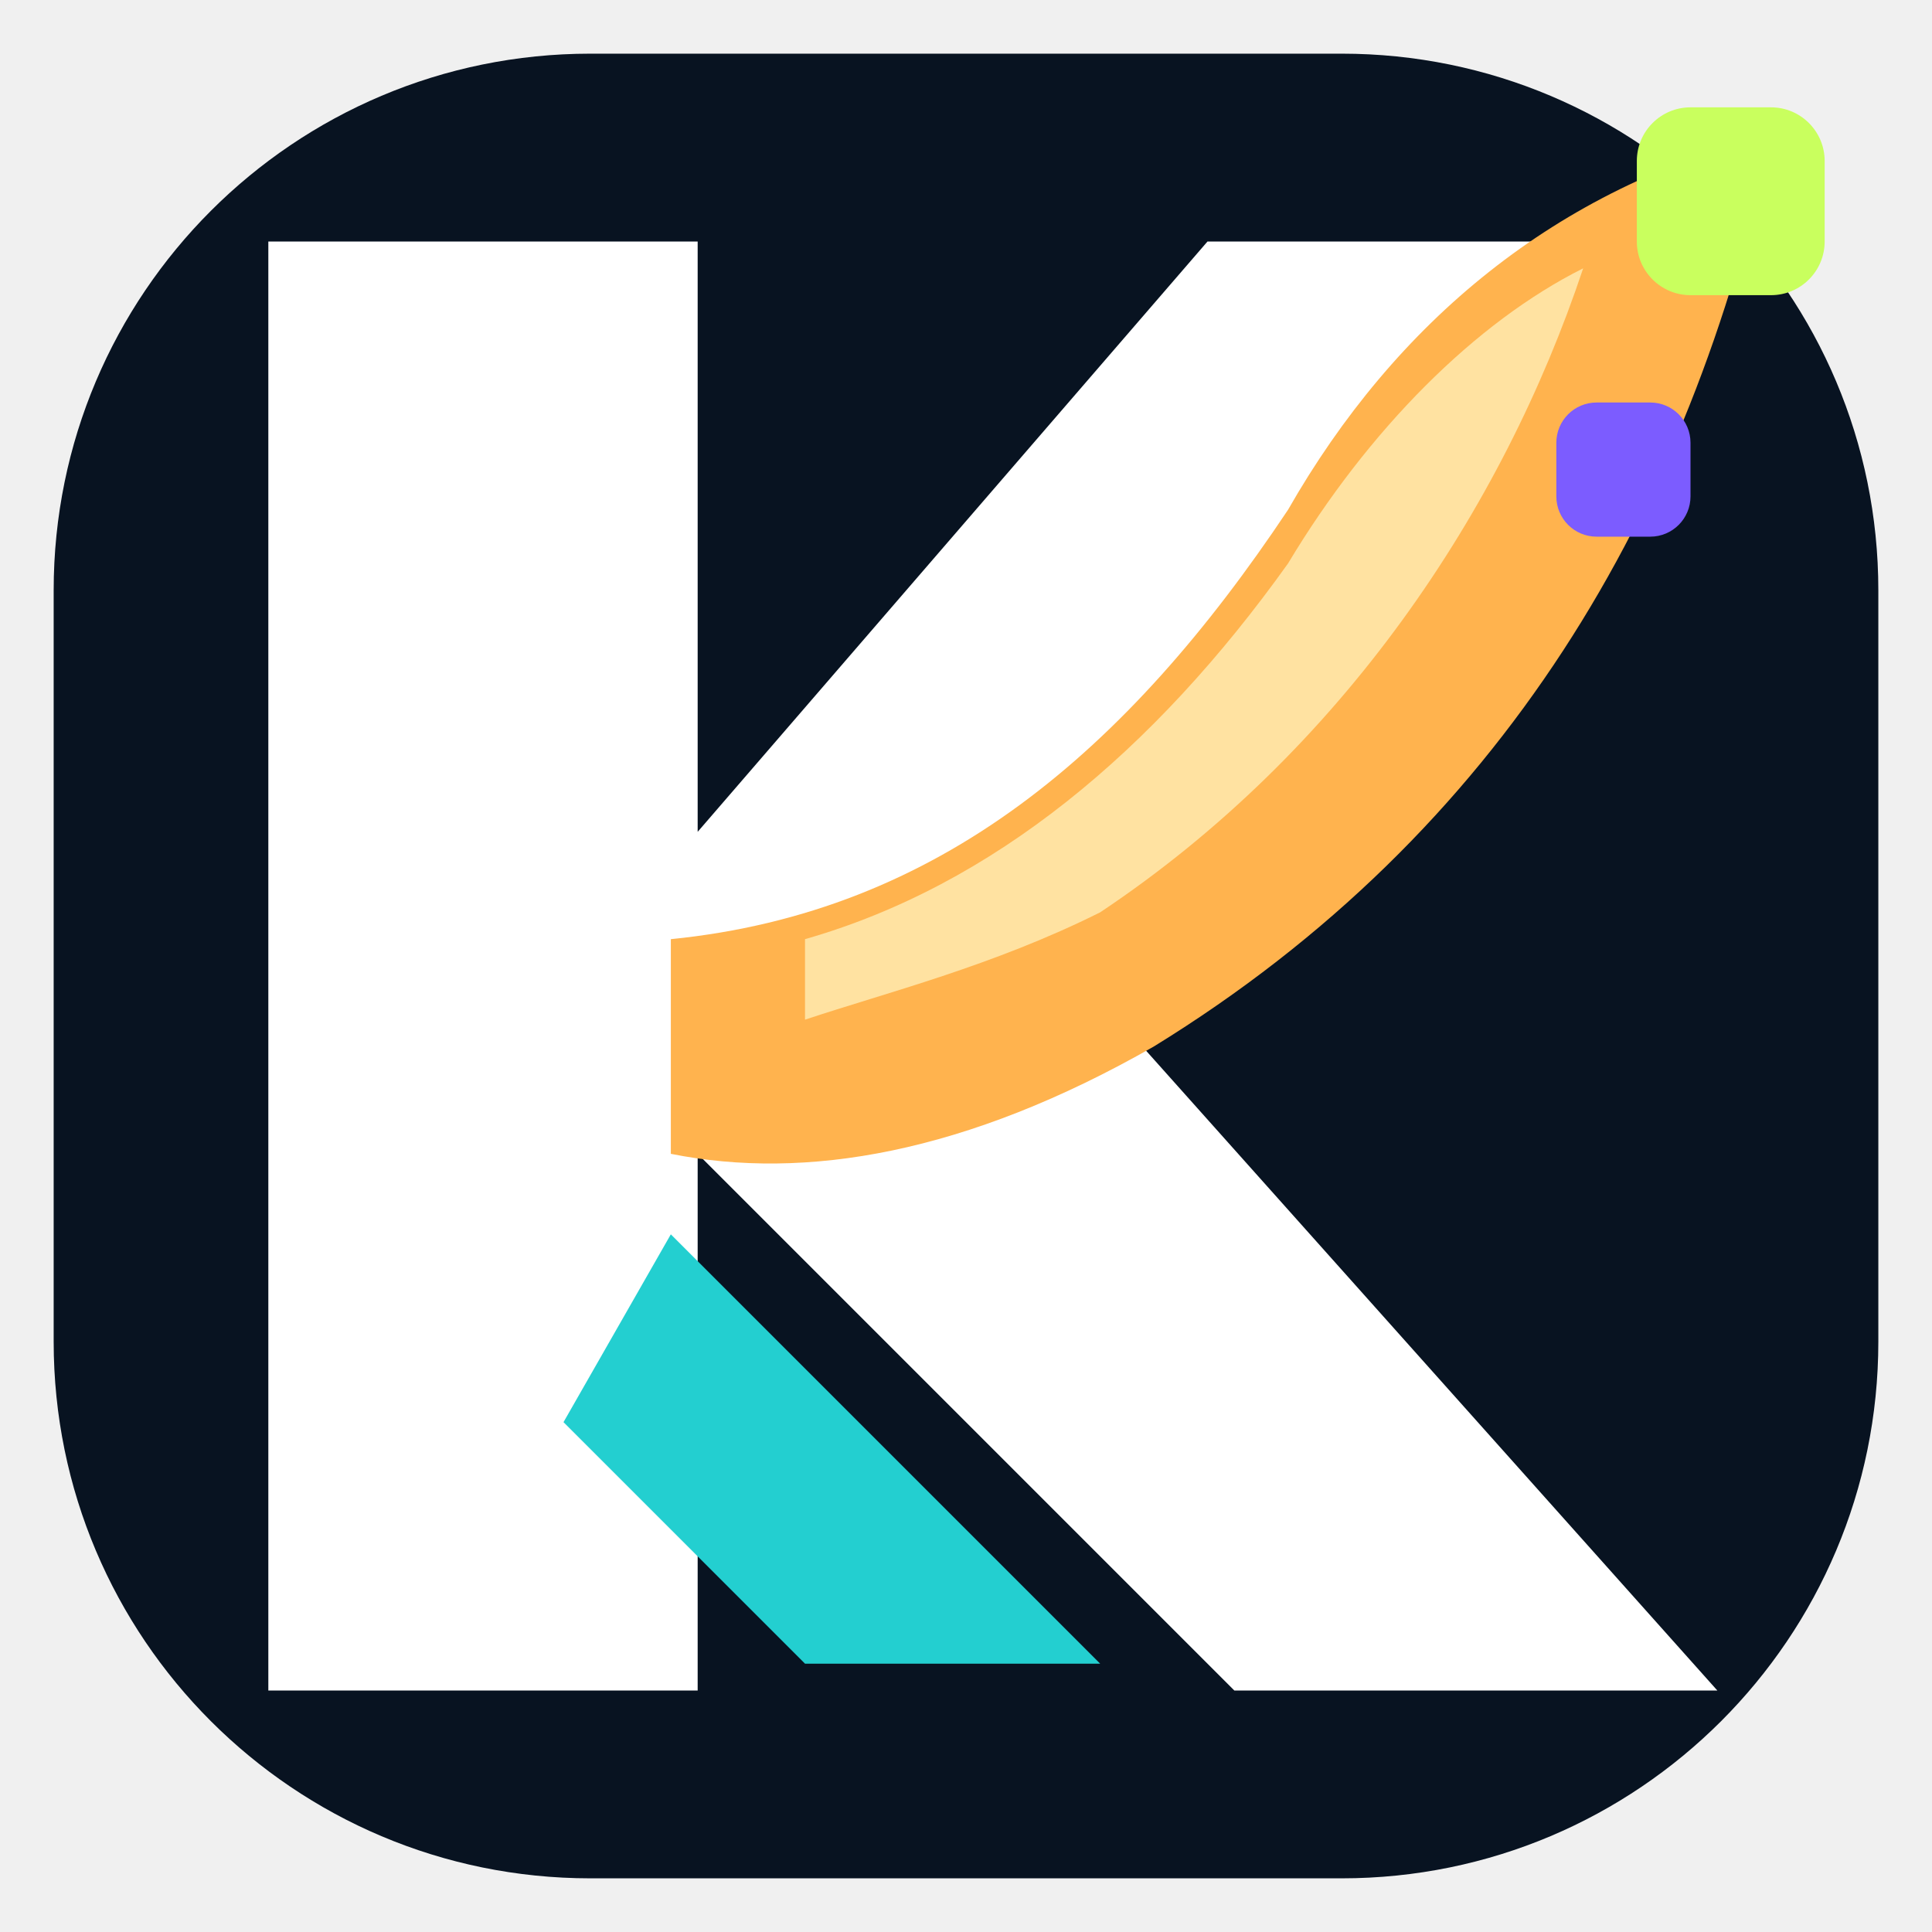
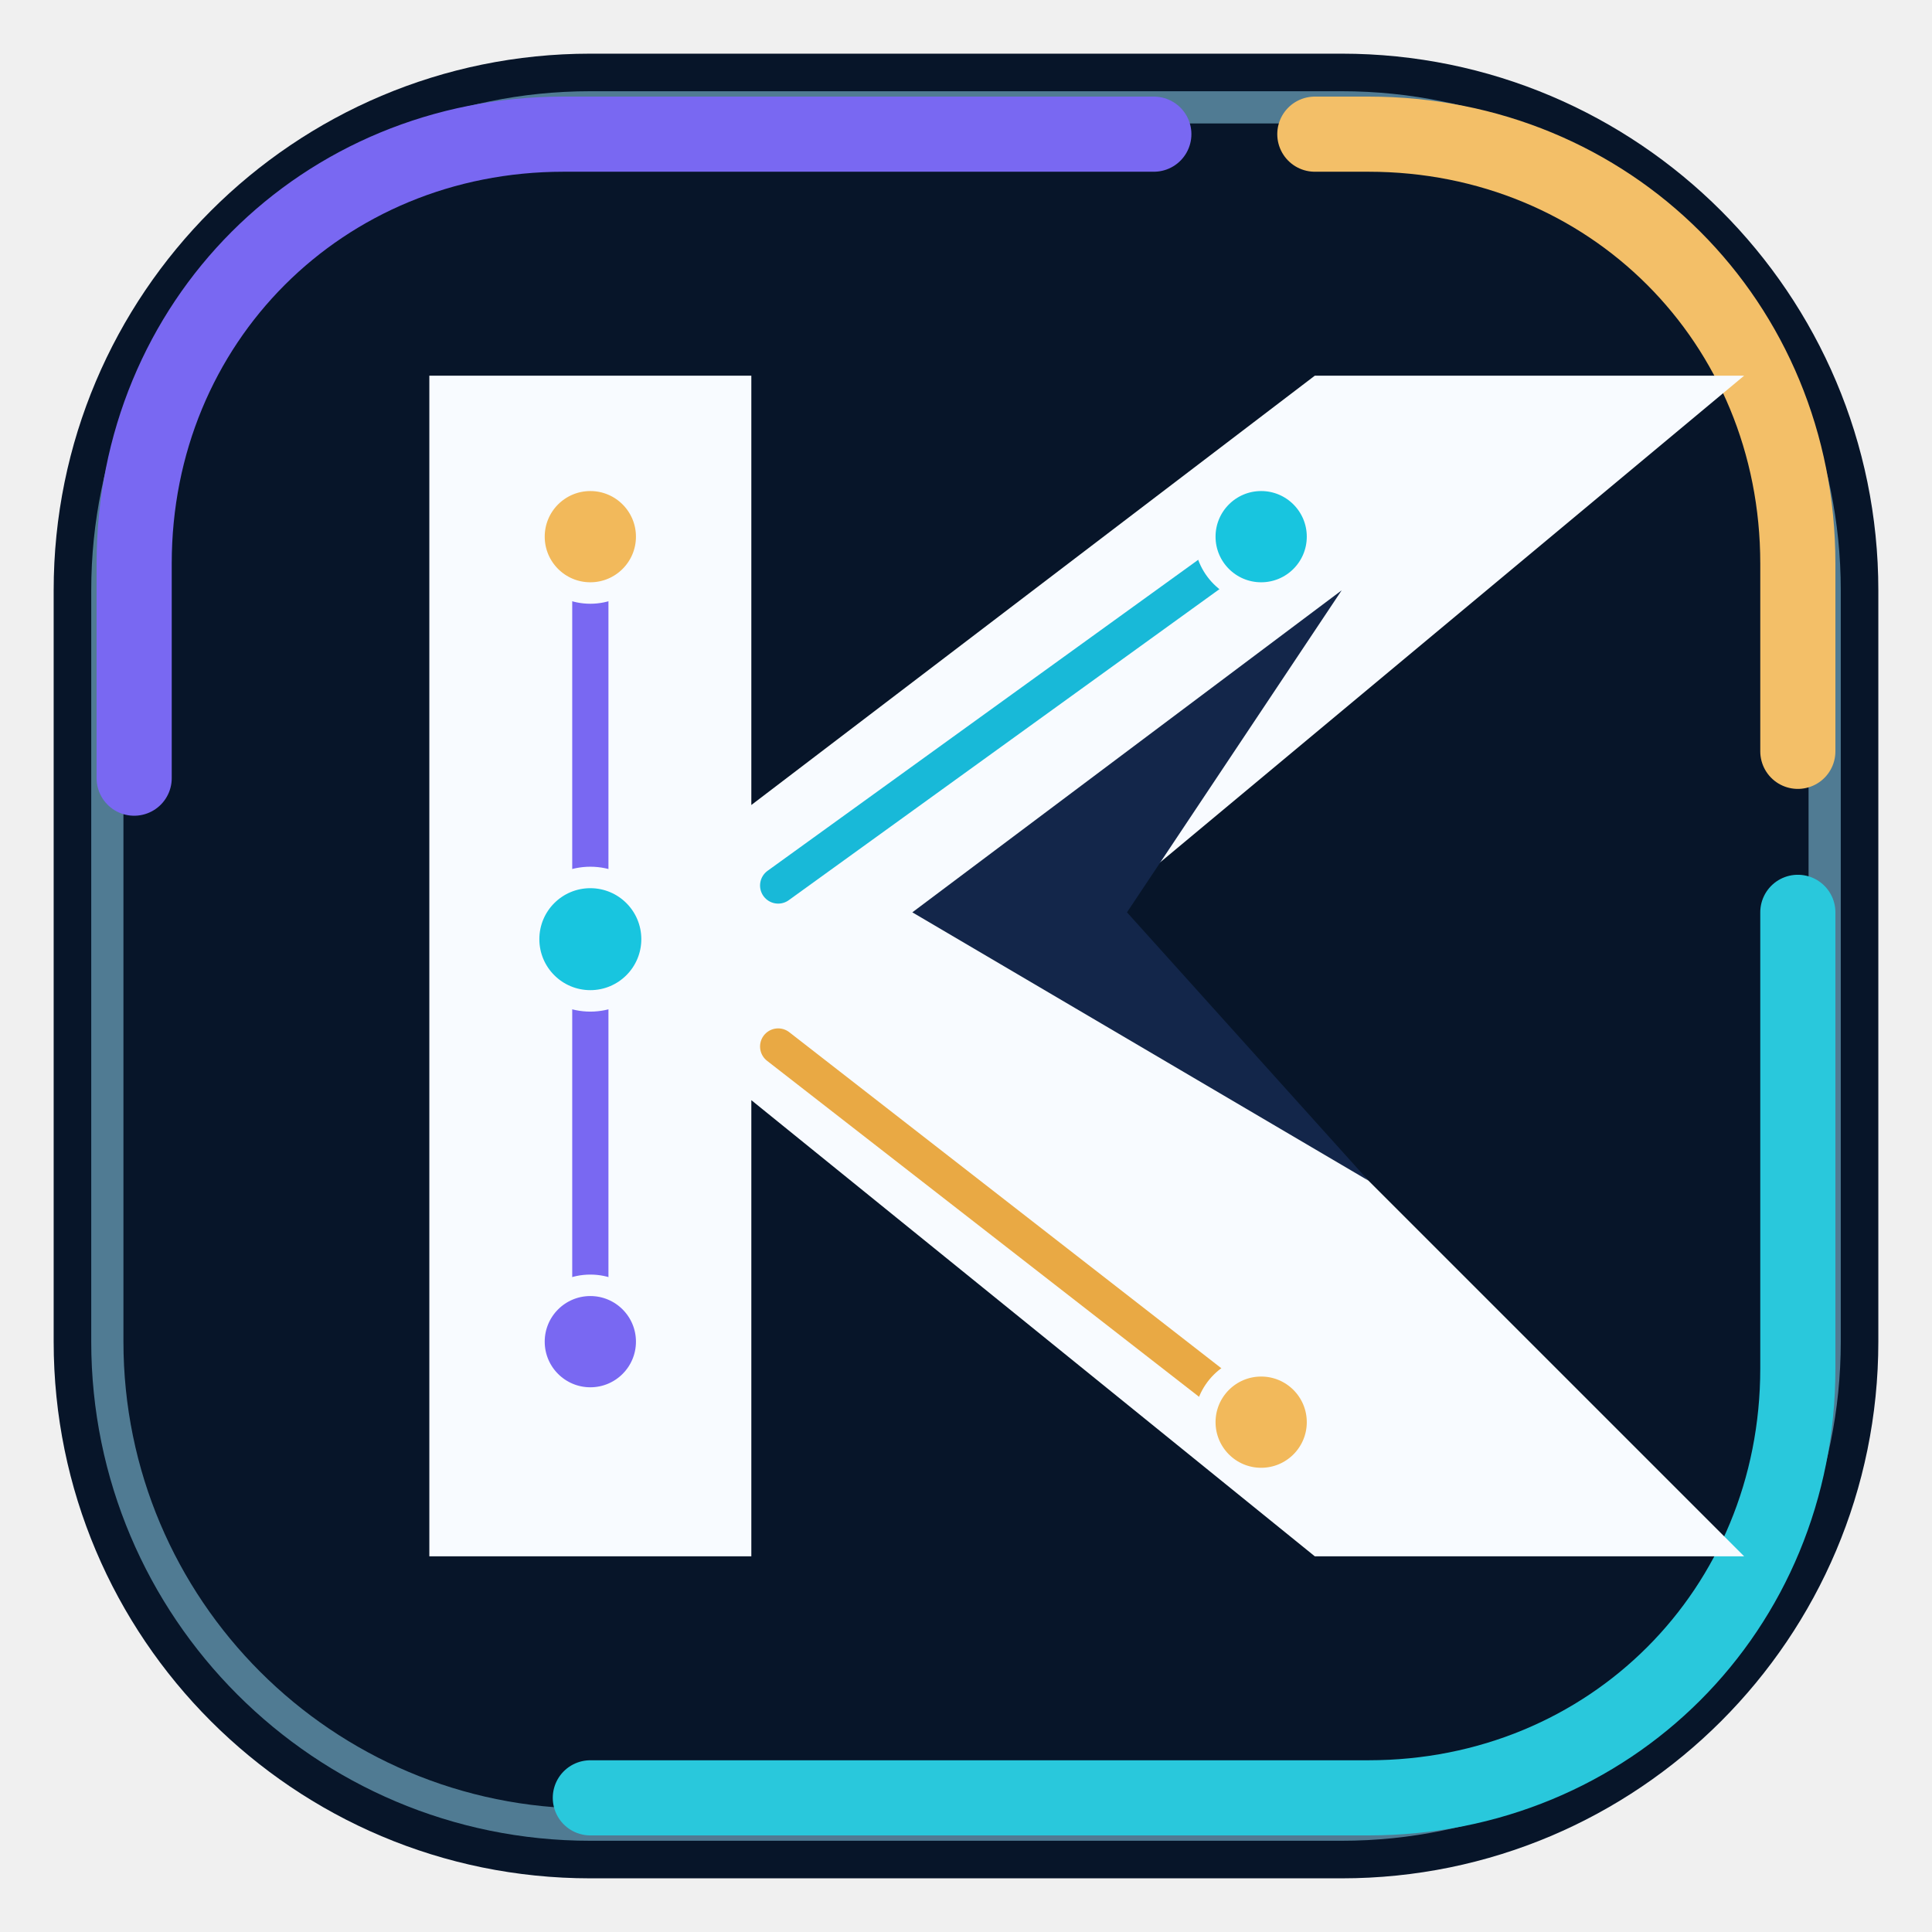
<svg xmlns="http://www.w3.org/2000/svg" viewBox="0 0 72 72">
-   <rect x="2" y="2" width="68" height="68" rx="20" fill="#081321" />
-   <path d="M10 9h16v22L45 9h18L39 35l25 28H46L26 43v20H10Z" fill="#fff" />
-   <path d="M25 35c10-1 17-7 23-16 4-7 10-12 18-14-3 14-10 26-23 34-7 4-13 5-18 4Z" fill="#ffb34e" />
-   <path d="M30 35c7-2 13-7 18-14 3-5 7-9 11-11-3 9-9 18-18 24-4 2-8 3-11 4Z" fill="#ffe2a1" />
-   <path d="m25 46 16 16H30l-9-9Z" fill="#23cfd0" />
-   <rect x="61" y="4" width="7" height="7" rx="2" fill="#c9ff5e" />
-   <rect x="58" y="15" width="5" height="5" rx="1.5" fill="#7c5cff" />
+   <rect x="2" y="2" width="68" height="68" rx="20" fill="#071529" />
+   <rect x="4" y="4" width="64" height="64" rx="18" fill="none" stroke="#8ccfeb" stroke-opacity=".55" stroke-width="1.2" />
+   <path d="M5 29v-8C5 12 12 5 21 5h22" fill="none" stroke="#7968f2" stroke-width="2.8" stroke-linecap="round" />
+   <path d="M49 5h2c9 0 16 7 16 16v7" fill="none" stroke="#f3bf68" stroke-width="2.8" stroke-linecap="round" />
+   <path d="M67 34v17c0 9-7 16-16 16H22" fill="none" stroke="#29c8dc" stroke-width="2.8" stroke-linecap="round" />
+   <path d="M16 14h12v16l21-16h16L41 34l24 24H49L28 41v17H16Z" fill="#f8fbff" />
+   <path d="m34 34 16-12-8 12 9 10Z" fill="#13264a" />
+   <g fill="none" stroke-linecap="round" stroke-width="1.35">
+     <path d="M22 20v30" stroke="#7968f2" />
+     <path d="m29 33 18-13" stroke="#18b9d8" />
+     <path d="m29 39 18 14" stroke="#e9a944" />
+   </g>
+   <g stroke="#f8fbff" stroke-width=".8">
+     <circle cx="22" cy="20" r="2.1" fill="#f2b95b" />
+     <circle cx="22" cy="35" r="2.3" fill="#18c5df" />
+     <circle cx="22" cy="50" r="2.1" fill="#7968f2" />
+     <circle cx="47" cy="20" r="2.1" fill="#18c5df" />
+     <circle cx="47" cy="53" r="2.1" fill="#f2b95b" />
+   </g>
</svg>
